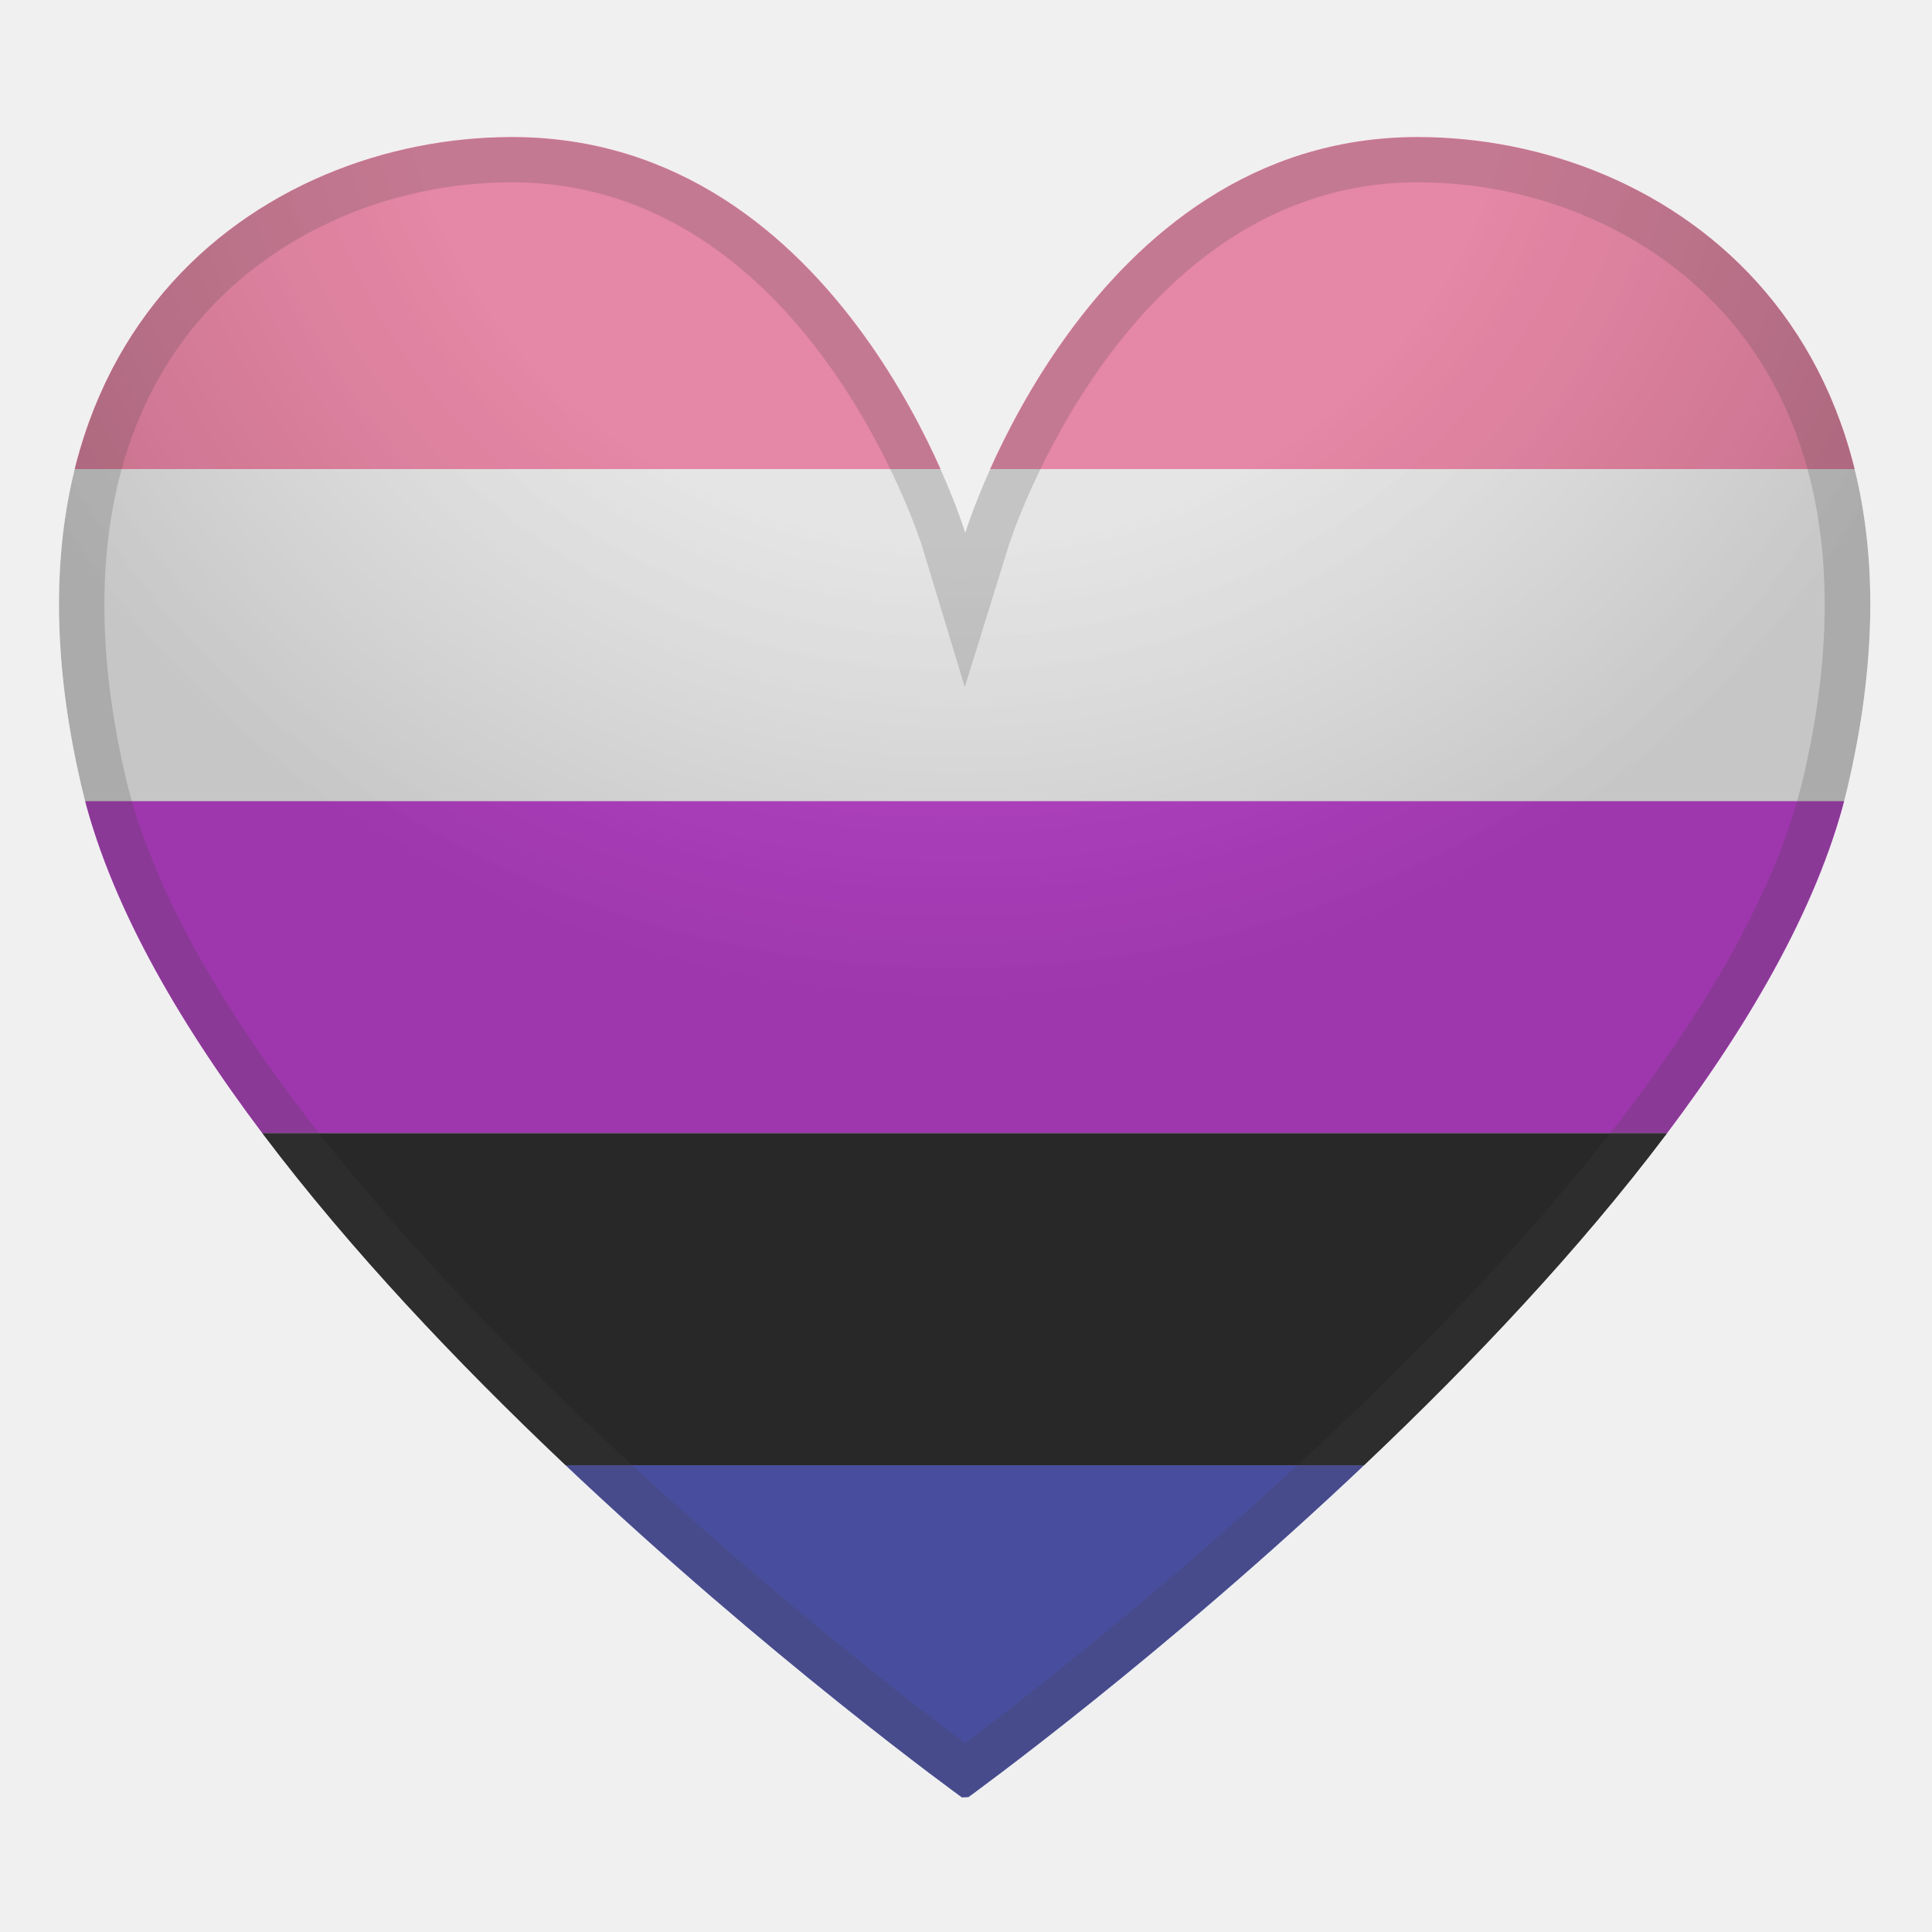
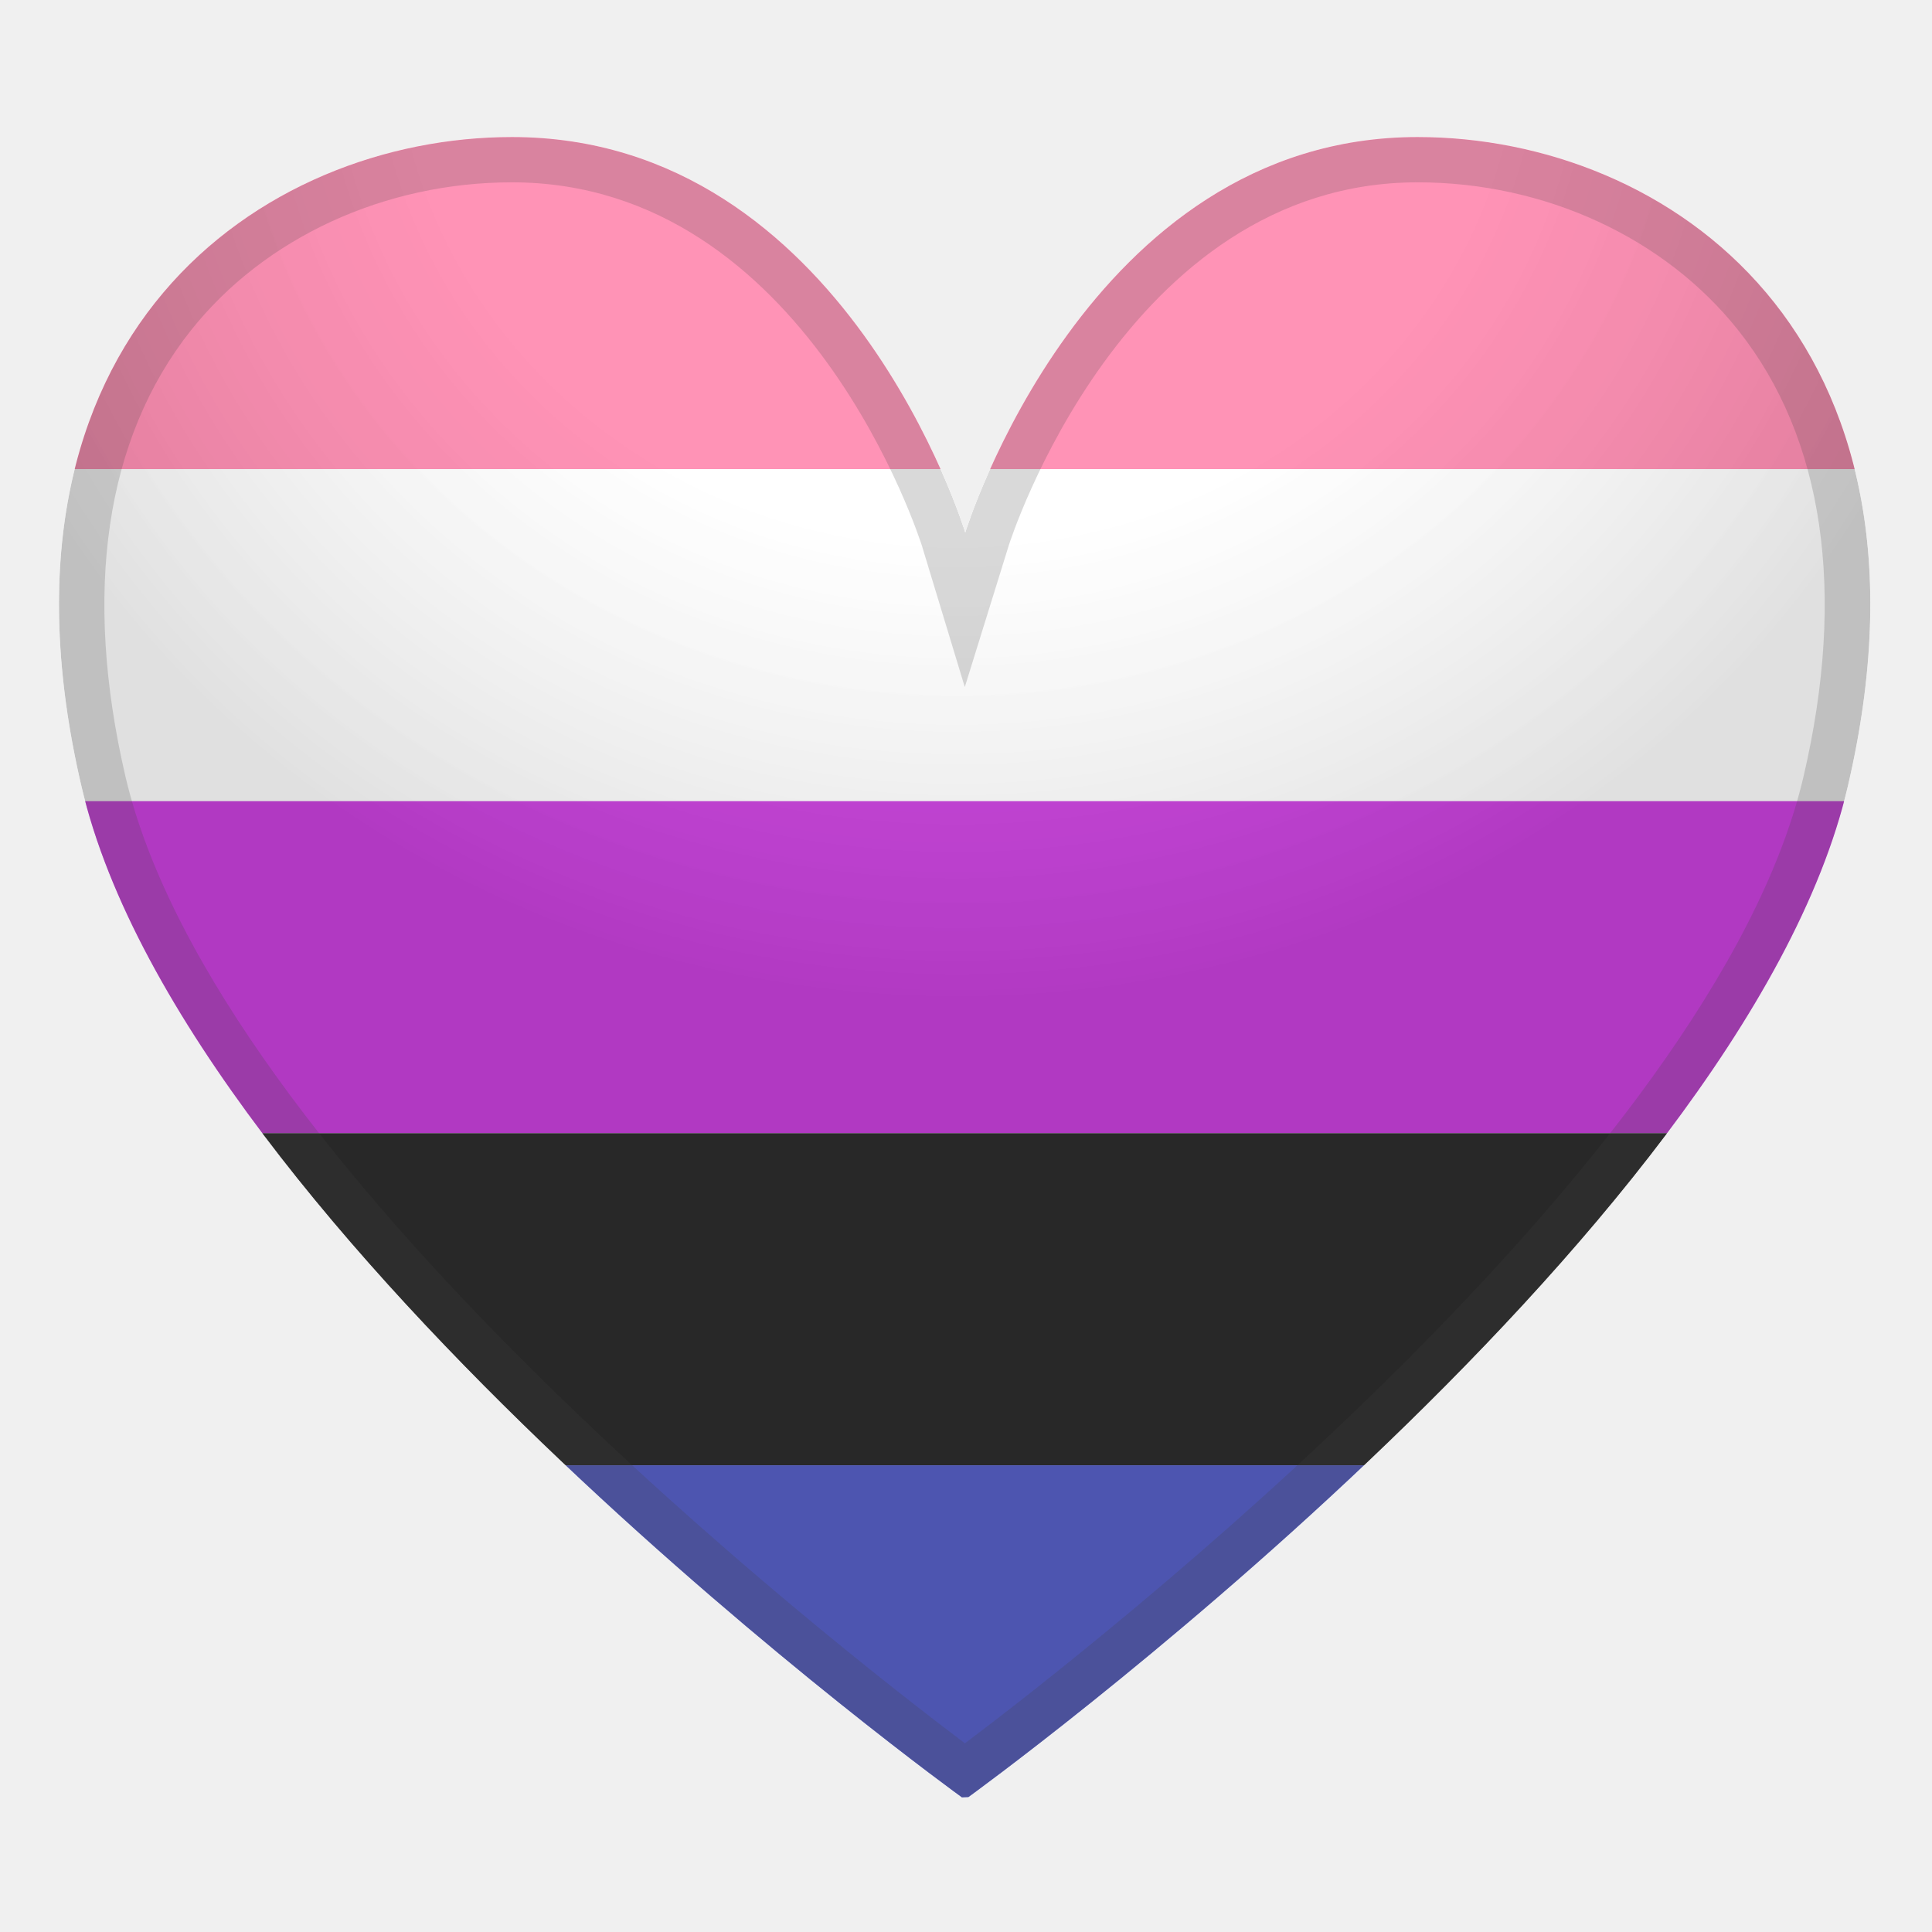
<svg xmlns="http://www.w3.org/2000/svg" enable-background="new 0 0 128 128" viewBox="0 0 128 128">
  <radialGradient id="a" cx="63.41" cy="-3.001" r="76.735" gradientTransform="matrix(.9985 0 0 .9337 .0985 4.2468)" gradientUnits="userSpaceOnUse">
-     <stop stop-color="#ADADAD" stop-opacity="0.318" offset=".475" />
-     <stop stop-color="#696969" stop-opacity="0.38" offset=".913" />
+     <stop stop-color="#FFF" stop-opacity="0.216" offset=".475" />
+     <stop stop-color="#8F8F8F" stop-opacity="0.279" offset=".913" />
  </radialGradient>
  <clipPath id="h">
    <path d="m93.92 9.08c-21.92 0-29.97 26.2-29.97 26.2s-7.95-26.2-30.03-26.2c-16.59 0-35.51 13.15-28.52 43.03 6.99 29.89 58.33 66.97 58.33 66.97l0.43-0.02s51.27-37.06 58.26-66.95c6.99-29.88-11.91-43.03-28.5-43.03z" />
  </clipPath>
  <g clip-path="url(#h)">
    <path d="M0 9.08H128v22H0z" fill="#FF75A2" />
    <path d="M0 31.08H128v22H0z" fill="#FFF" />
    <path d="M0 53.08H128v22H0z" fill="#BE18D6" />
    <path d="M0 75.08H128v22H0z" />
    <path d="M0 97.08H128v22H0z" fill="#333EBD" />
    <path d="M0 0H128V128H0z" fill="url(#a)" />
    <path d="m93.92 12.08c8.44 0 16.38 3.67 21.25 9.81 5.67 7.15 7.16 17.37 4.32 29.55-5.99 25.62-47.08 57.67-55.56 64.06-8.55-6.44-49.63-38.47-55.62-64.06-2.83-12.18-1.34-22.39 4.33-29.54 4.88-6.15 12.83-9.82 21.28-9.82 19.55 0 27.08 23.84 27.16 24.08l2.84 9.36 2.9-9.34c0.07-0.25 7.69-24.1 27.1-24.1m0-3c-21.92 0-29.97 26.2-29.97 26.2s-7.95-26.2-30.03-26.2c-16.59 0-35.51 13.15-28.52 43.03 6.99 29.89 58.33 66.97 58.33 66.97l0.43-0.02s51.27-37.06 58.26-66.95c6.99-29.88-11.91-43.03-28.5-43.03z" fill="#424242" opacity=".2" />
  </g>
</svg>
